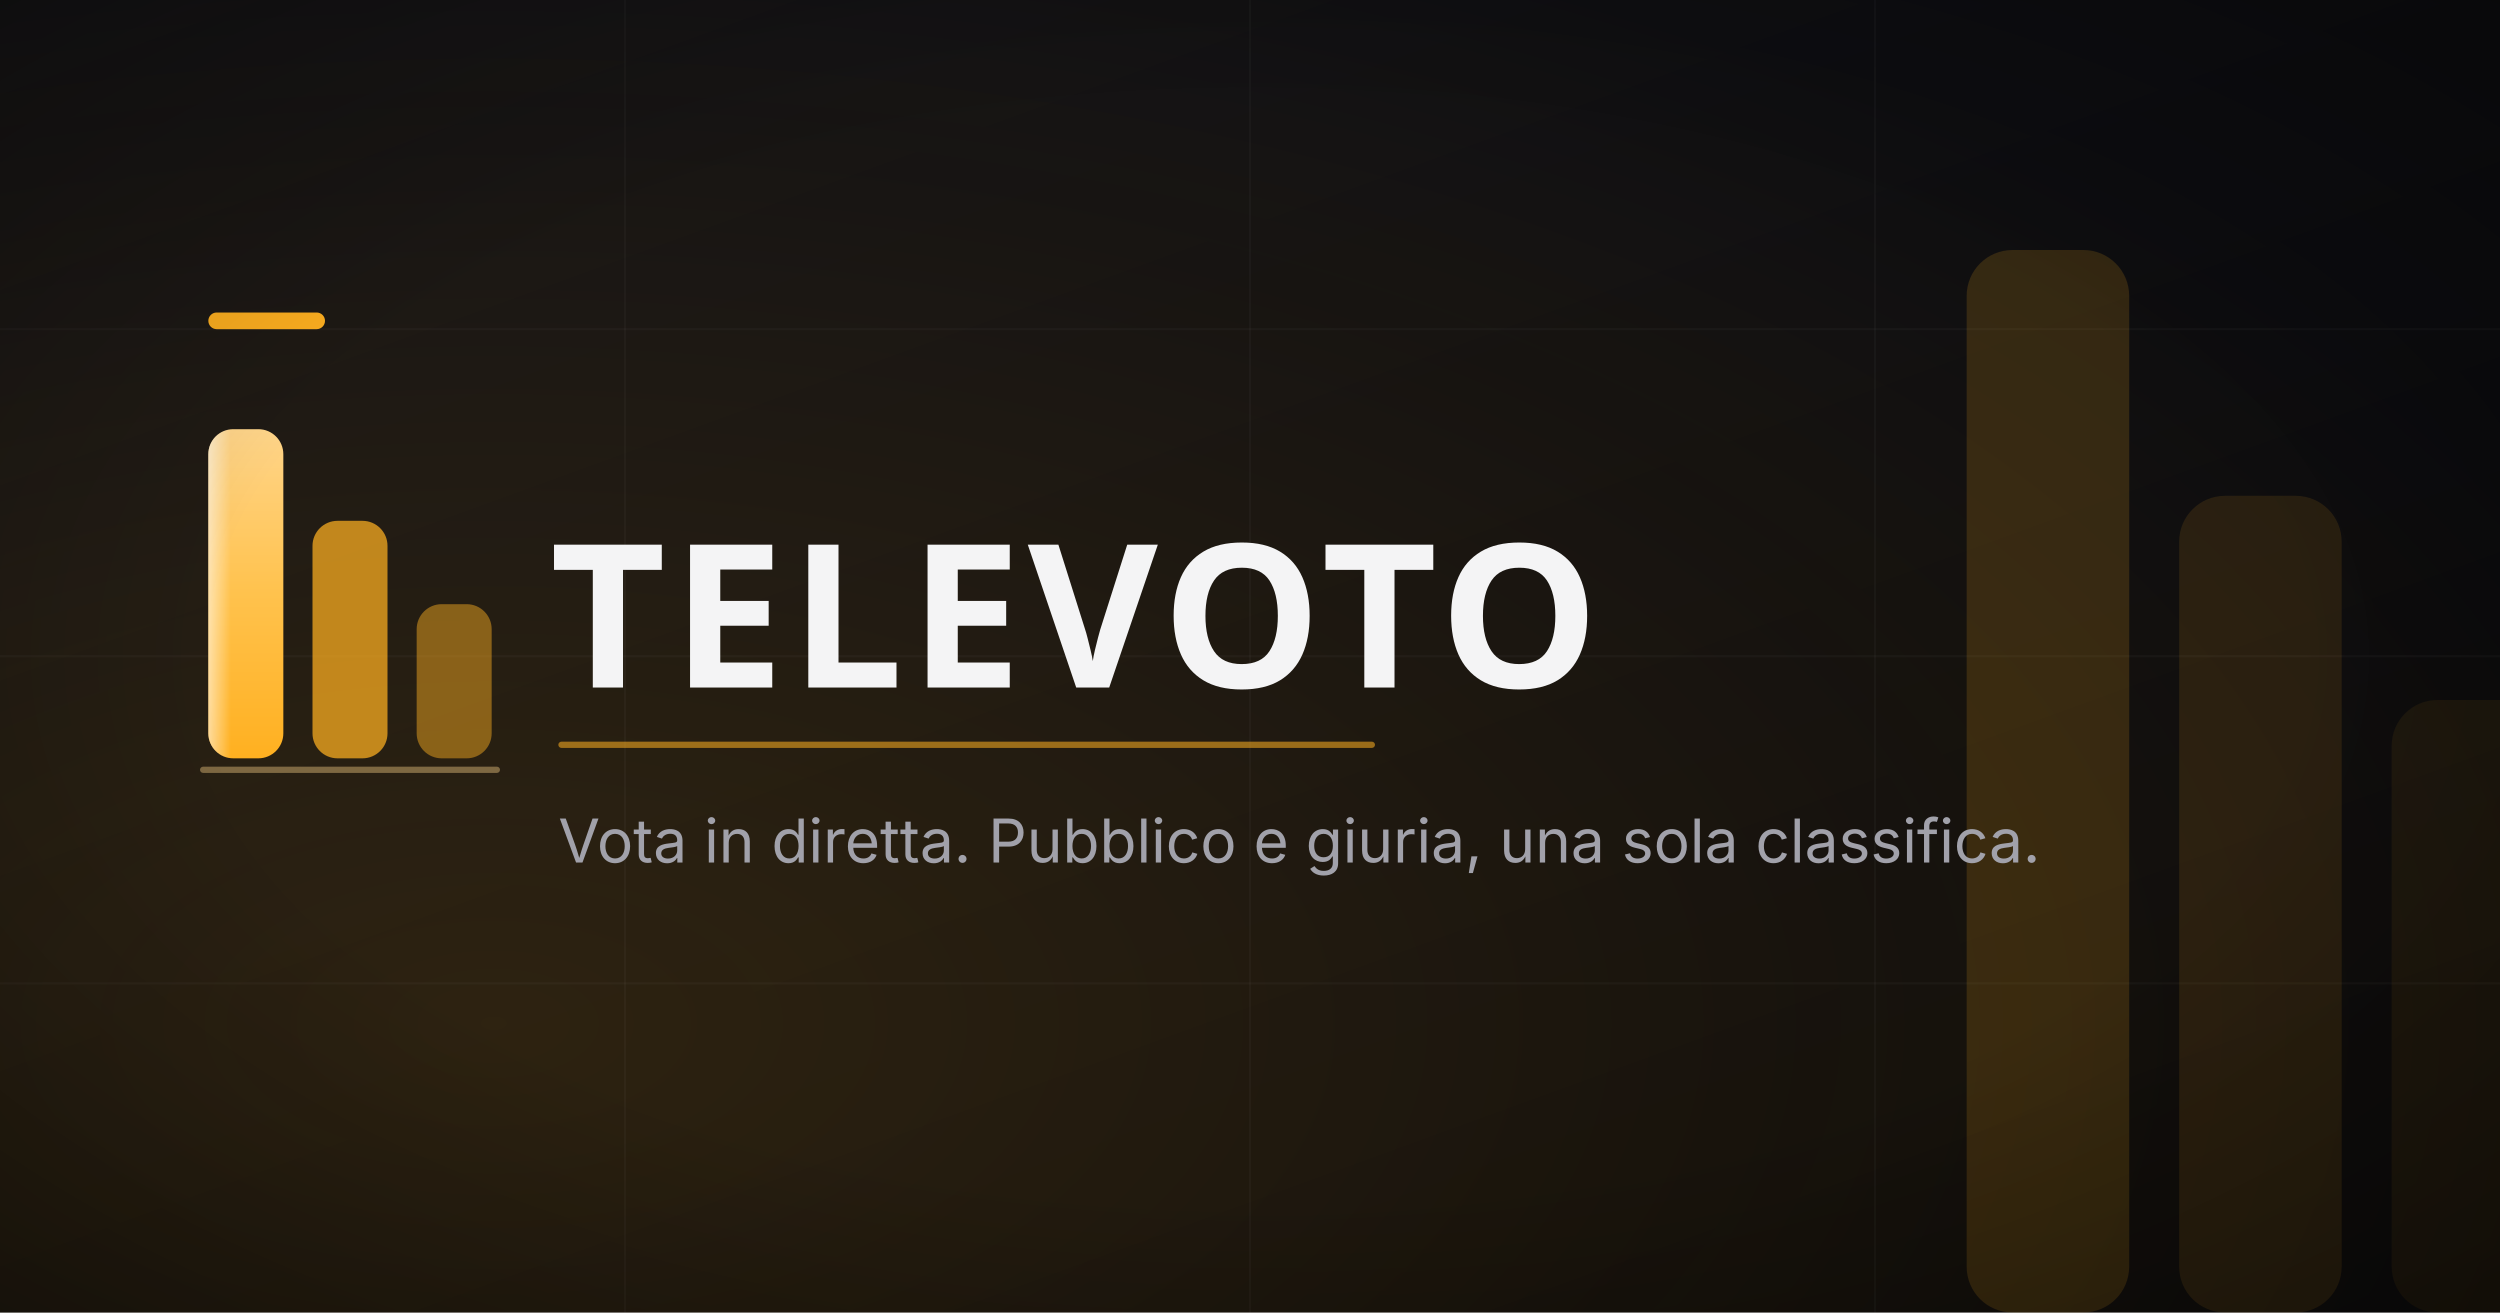
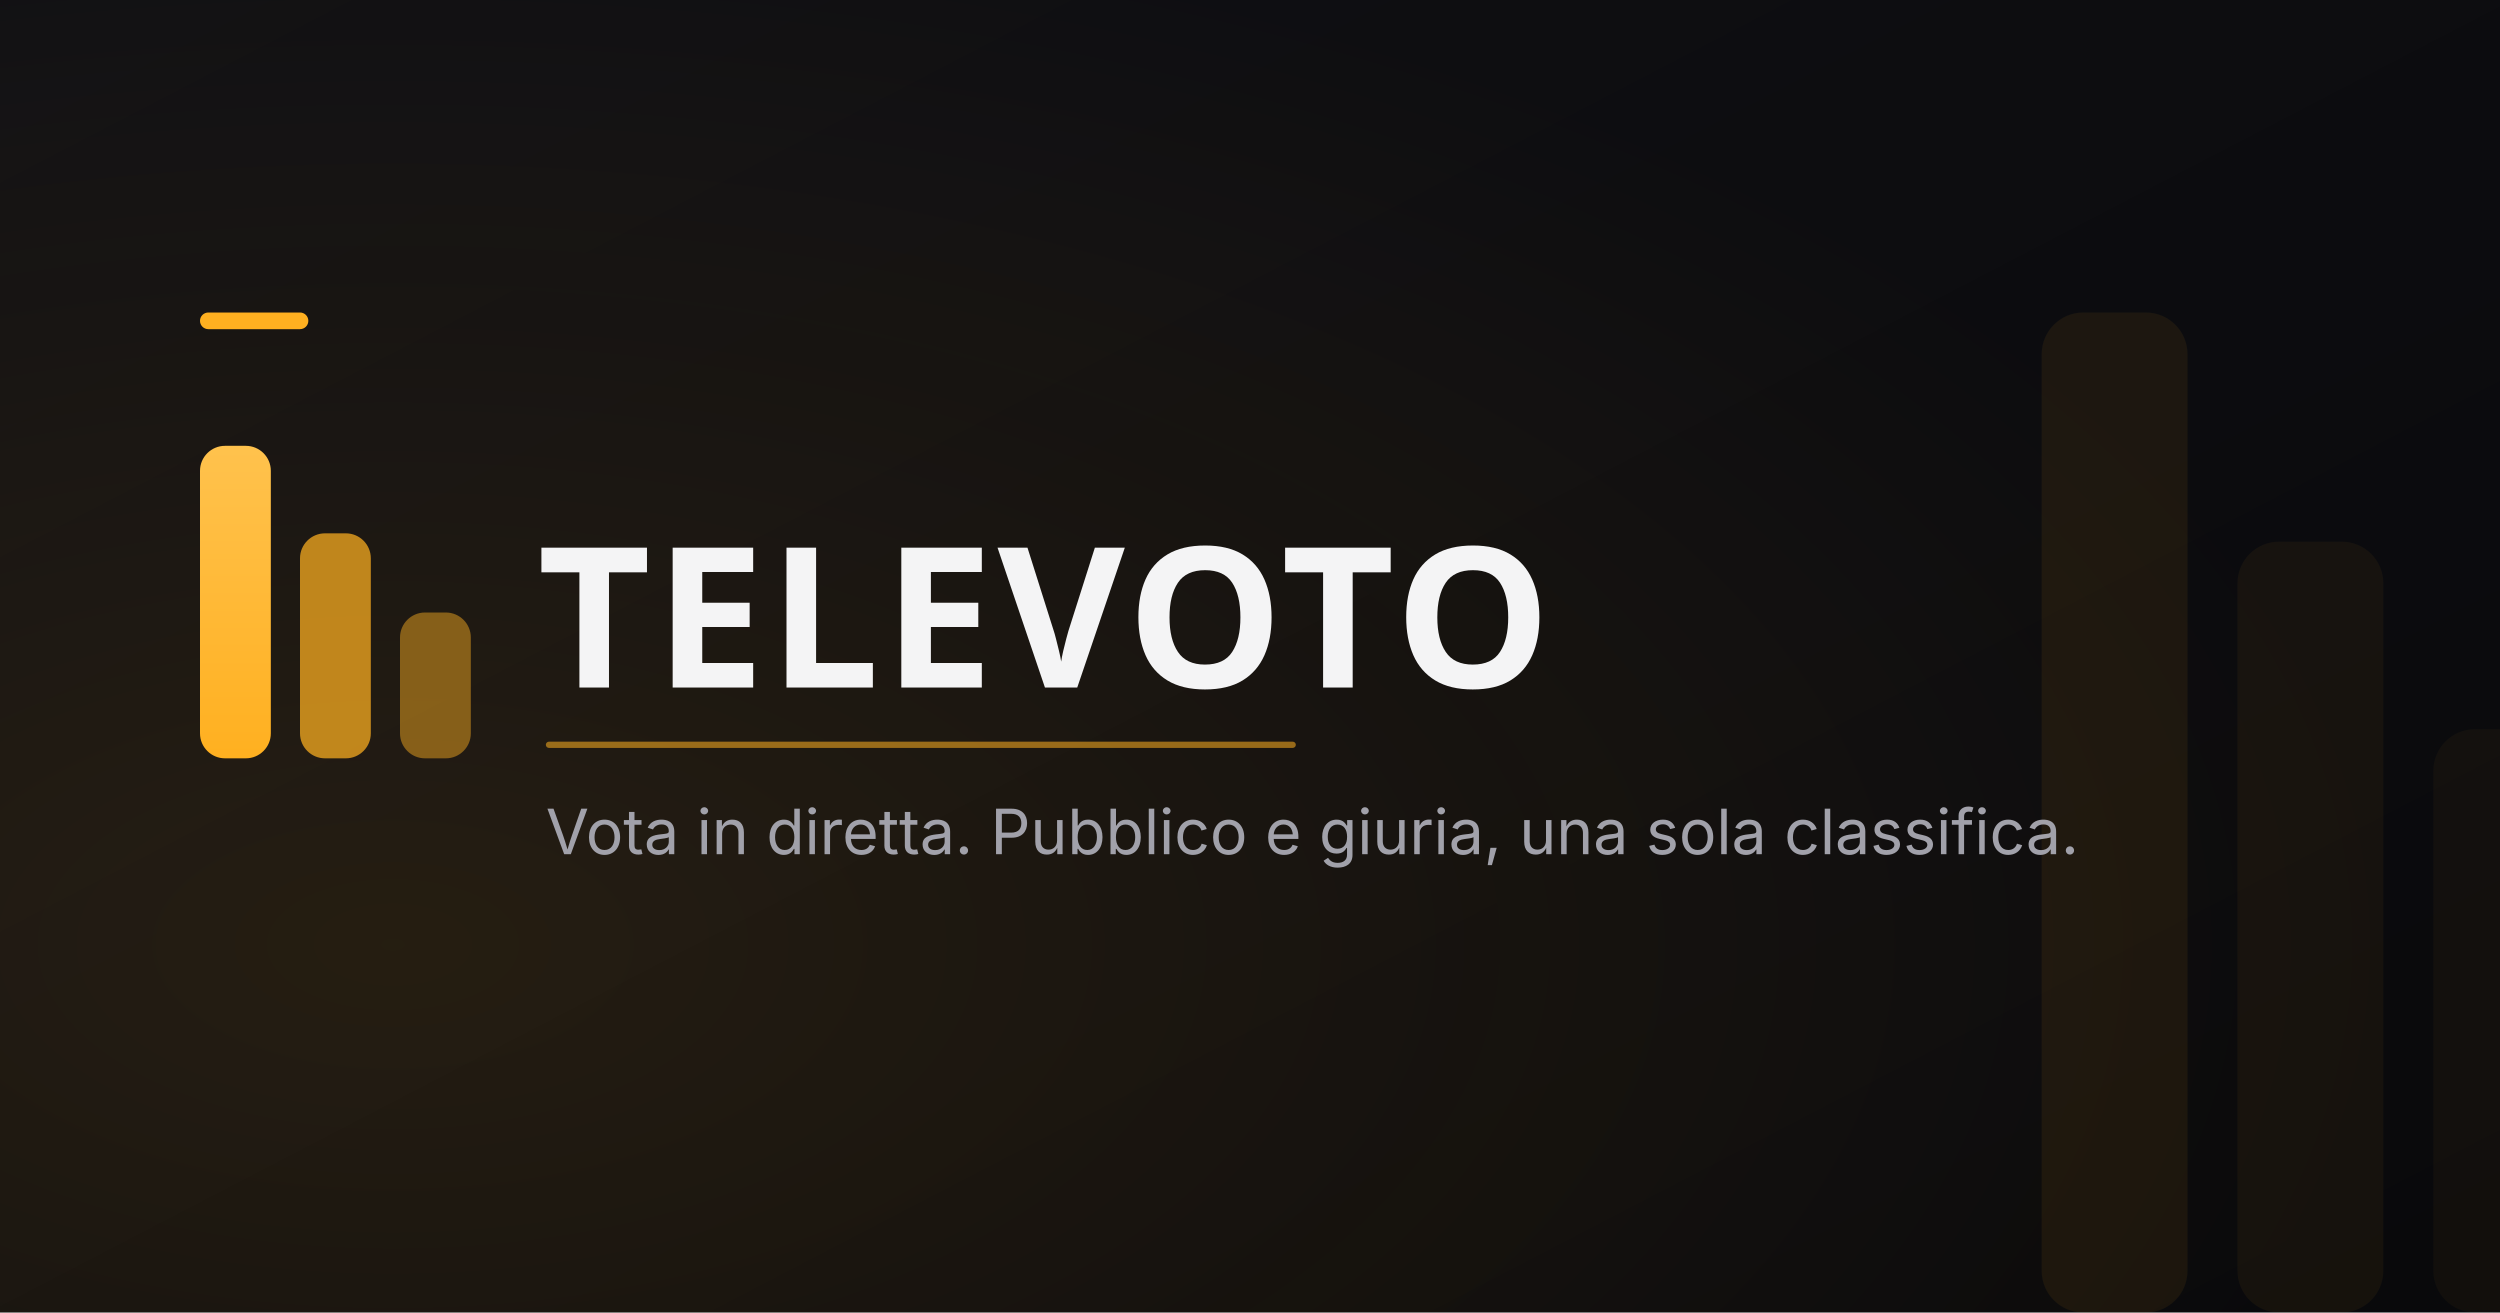
<svg xmlns="http://www.w3.org/2000/svg" width="1200" height="630" viewBox="0 0 1200 630" role="img" aria-label="Televoto — vota in diretta">
  <defs>
-     <linearGradient id="ogbg" x1="0" y1="0" x2="0.7" y2="1">
-       <stop offset="0" stop-color="#121216" />
-       <stop offset="1" stop-color="#08080a" />
+     <linearGradient id="ogbg" x1="0" y1="0" x2="1" y2="1">
+       <stop offset="0" stop-color="#101014" />
+       <stop offset="1" stop-color="#09090b" />
    </linearGradient>
-     <radialGradient id="ogpool" cx="0.2" cy="0.78" r="0.9">
-       <stop offset="0" stop-color="#ffb020" stop-opacity="0.14" />
+     <radialGradient id="ogpool" cx="0.16" cy="0.72" r="0.8">
+       <stop offset="0" stop-color="#ffb020" stop-opacity="0.10" />
      <stop offset="1" stop-color="#ffb020" stop-opacity="0" />
    </radialGradient>
    <linearGradient id="ogbar" x1="0" y1="0" x2="0" y2="1">
-       <stop offset="0" stop-color="#ffd58a" />
-       <stop offset="0.5" stop-color="#ffc24d" />
+       <stop offset="0" stop-color="#ffc24d" />
      <stop offset="1" stop-color="#ffb020" />
    </linearGradient>
-     <linearGradient id="ogedge" x1="0" y1="0" x2="1" y2="0">
-       <stop offset="0" stop-color="#ffffff" stop-opacity="0.55" />
-       <stop offset="0.3" stop-color="#ffffff" stop-opacity="0" />
-     </linearGradient>
-     <radialGradient id="ogvig" cx="0.5" cy="0.5" r="0.75">
-       <stop offset="0.55" stop-color="#000000" stop-opacity="0" />
-       <stop offset="1" stop-color="#000000" stop-opacity="0.4" />
-     </radialGradient>
  </defs>
  <rect width="1200" height="630" fill="url(#ogbg)" />
  <rect width="1200" height="630" fill="url(#ogpool)" />
-   <g stroke="#ffffff" stroke-opacity="0.03">
-     <path d="M0 158 H1200 M0 315 H1200 M0 472 H1200" />
-     <path d="M300 0 V630 M600 0 V630 M900 0 V630" />
+   <g opacity="0.5">
+     <rect x="980" y="150" width="70" height="480" rx="20" fill="#ffb020" opacity="0.14" />
+     <rect x="1074" y="260" width="70" height="370" rx="20" fill="#ffb020" opacity="0.10" />
+     <rect x="1168" y="350" width="70" height="280" rx="20" fill="#ffb020" opacity="0.07" />
  </g>
-   <g>
-     <rect x="944" y="120" width="78" height="510" rx="22" fill="#ffb020" opacity="0.16" />
-     <rect x="1046" y="238" width="78" height="392" rx="22" fill="#ffb020" opacity="0.11" />
-     <rect x="1148" y="336" width="78" height="294" rx="22" fill="#ffb020" opacity="0.07" />
+   <rect x="96" y="150" width="52" height="8" rx="4" fill="#ffb020" />
+   <g transform="translate(96,214)">
+     <rect x="0" y="0" width="34" height="150" rx="12" fill="url(#ogbar)" />
+     <rect x="48" y="42" width="34" height="108" rx="12" fill="#ffb020" opacity="0.72" />
+     <rect x="96" y="80" width="34" height="70" rx="12" fill="#ffb020" opacity="0.46" />
  </g>
-   <rect x="100" y="150" width="56" height="8" rx="4" fill="#ffb020" />
-   <g transform="translate(100,206)">
-     <rect x="0" y="0" width="36" height="158" rx="12" fill="url(#ogbar)" />
-     <rect x="0" y="0" width="36" height="158" rx="12" fill="url(#ogedge)" />
-     <rect x="50" y="44" width="36" height="114" rx="12" fill="#ffb020" opacity="0.72" />
-     <rect x="100" y="84" width="36" height="74" rx="12" fill="#ffb020" opacity="0.46" />
-     <rect x="-4" y="162" width="144" height="3" rx="1.5" fill="#ffd58a" opacity="0.4" />
-   </g>
-   <text x="264" y="330" font-family="'Space Grotesk','Segoe UI',system-ui,sans-serif" font-size="96" font-weight="700" fill="#f4f4f5" letter-spacing="3">TELEVOTO</text>
-   <rect x="268" y="356" width="392" height="3" rx="1.5" fill="#ffb020" opacity="0.55" />
-   <text x="268" y="414" font-family="'Inter','Segoe UI',system-ui,sans-serif" font-size="29" fill="#a1a1aa">Vota in diretta. Pubblico e giuria, una sola classifica.</text>
-   <rect width="1200" height="630" fill="url(#ogvig)" />
+   <text x="258" y="330" font-family="'Space Grotesk','Segoe UI',system-ui,sans-serif" font-size="94" font-weight="700" fill="#f4f4f5" letter-spacing="2">TELEVOTO</text>
+   <rect x="262" y="356" width="360" height="3" rx="1.5" fill="#ffb020" opacity="0.55" />
+   <text x="262" y="410" font-family="'Inter','Segoe UI',system-ui,sans-serif" font-size="30" fill="#a1a1aa">Vota in diretta. Pubblico e giuria, una sola classifica.</text>
</svg>
